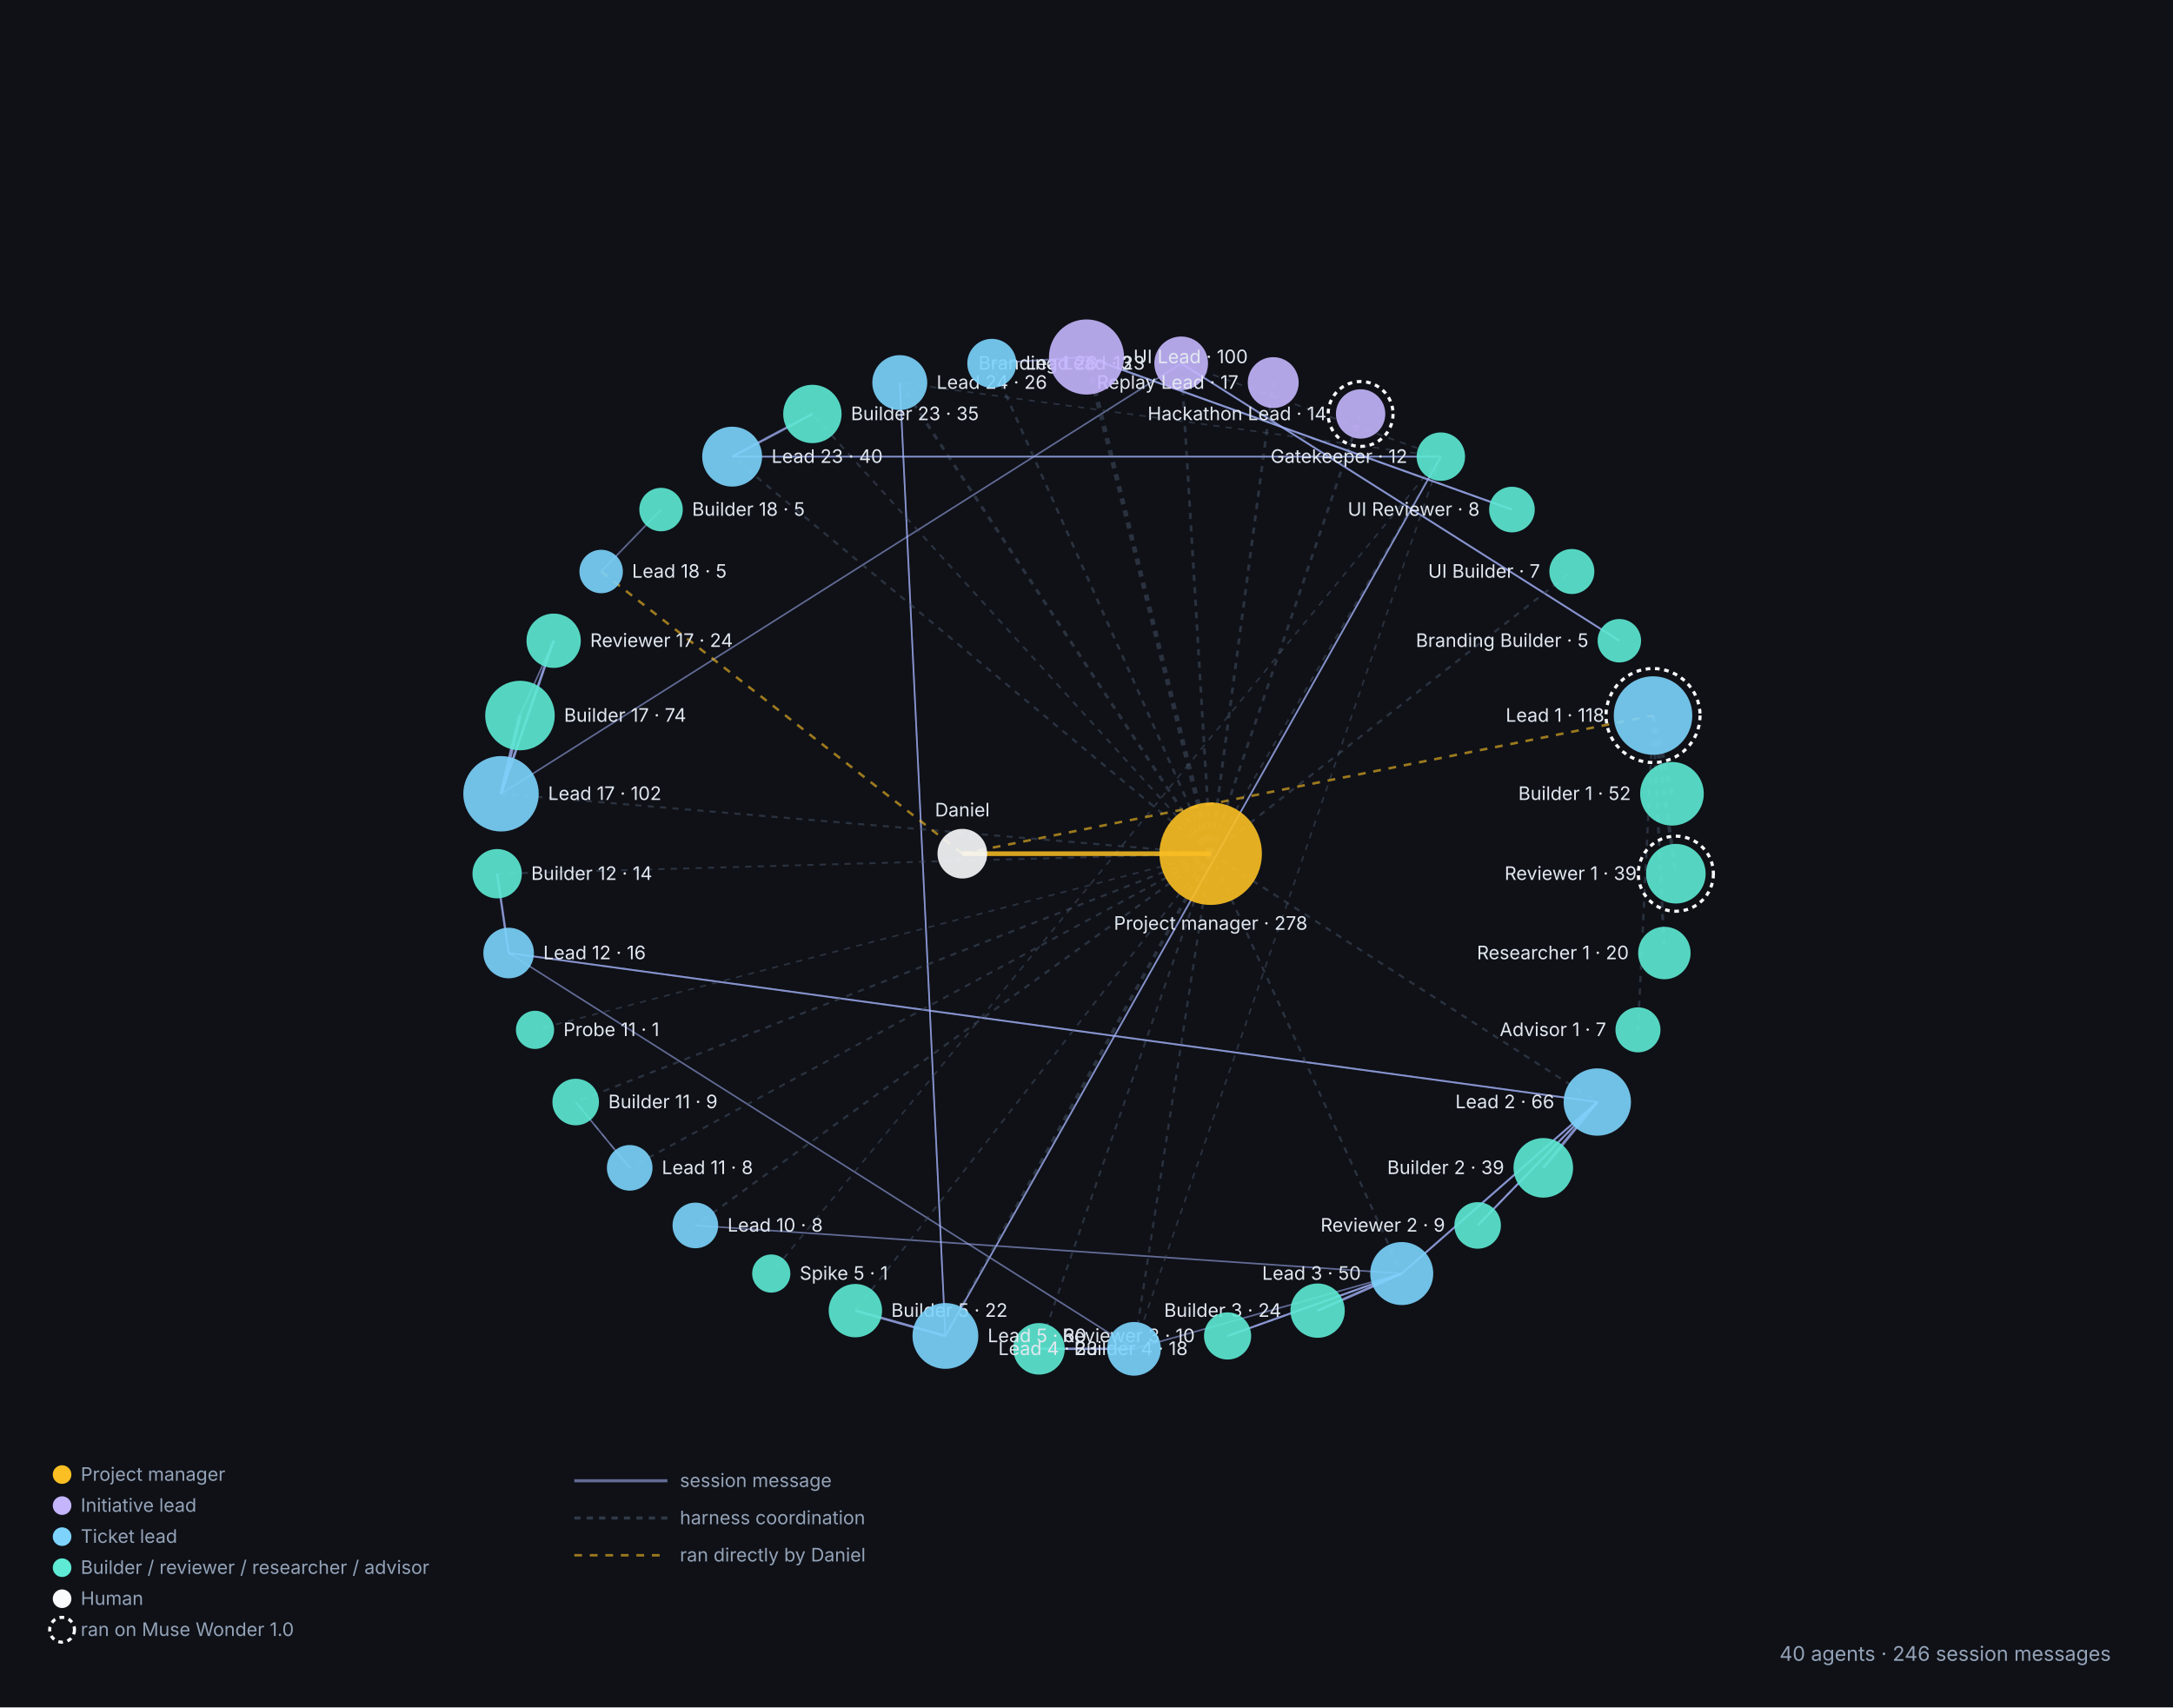
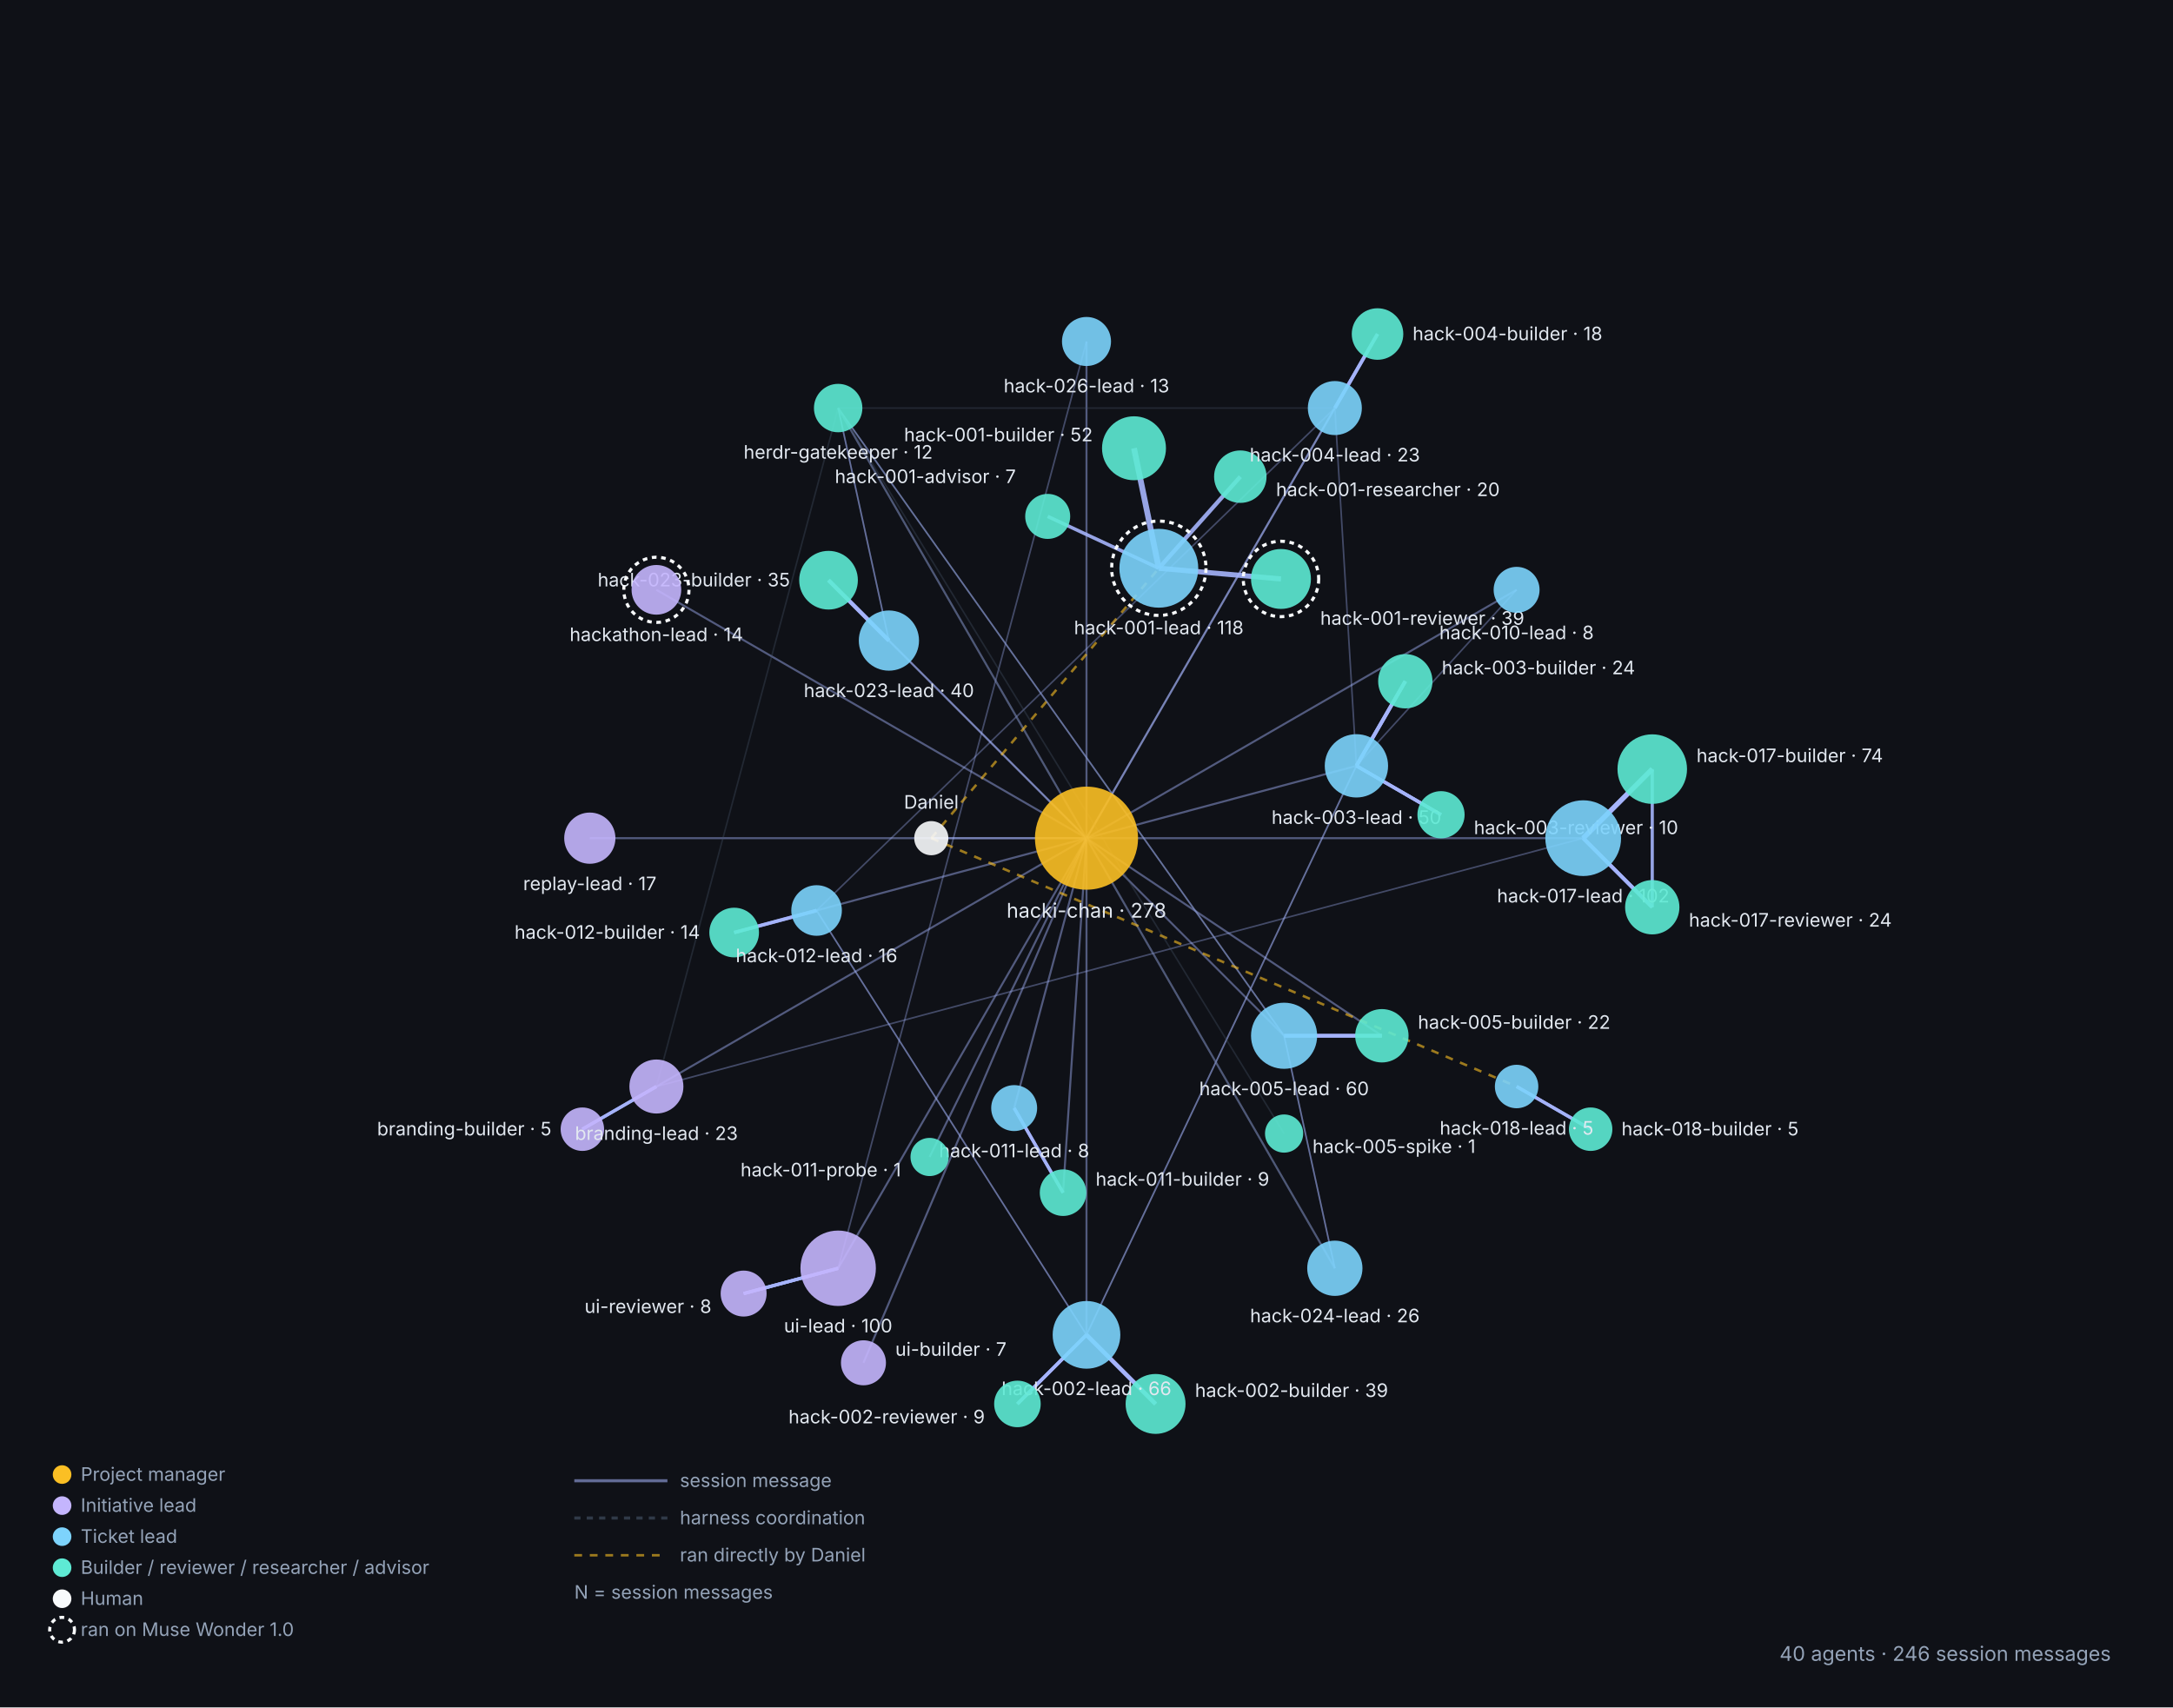
<svg xmlns="http://www.w3.org/2000/svg" viewBox="0 0 1400 1100" width="1400" height="1100" font-family="Inter, -apple-system, Segoe UI, Helvetica, Arial, sans-serif">
  <rect width="100%" height="100%" fill="#0f1117" />
-   <line x1="1043.3" y1="412.8" x2="761.0" y2="234.1" stroke="#a5b4fc" stroke-opacity="0.55" stroke-width="1.20" />
-   <line x1="761.0" y1="234.1" x2="1043.3" y2="412.8" stroke="#a5b4fc" stroke-opacity="0.55" stroke-width="1.13" />
-   <line x1="1065.0" y1="461.0" x2="1055.3" y2="663.5" stroke="#475569" stroke-opacity="0.5" stroke-width="1.41" stroke-dasharray="4 4" />
-   <line x1="1065.0" y1="461.0" x2="1077.2" y2="511.4" stroke="#475569" stroke-opacity="0.5" stroke-width="2.47" stroke-dasharray="4 4" />
-   <line x1="1065.0" y1="461.0" x2="1072.3" y2="614.0" stroke="#475569" stroke-opacity="0.5" stroke-width="1.84" stroke-dasharray="4 4" />
-   <line x1="1065.0" y1="461.0" x2="1079.7" y2="562.9" stroke="#475569" stroke-opacity="0.5" stroke-width="2.25" stroke-dasharray="4 4" />
-   <line x1="994.3" y1="752.4" x2="1029.1" y2="710.0" stroke="#a5b4fc" stroke-opacity="0.55" stroke-width="1.26" />
-   <line x1="1029.1" y1="710.0" x2="994.3" y2="752.4" stroke="#475569" stroke-opacity="0.5" stroke-width="1.60" stroke-dasharray="4 4" />
-   <line x1="1029.1" y1="710.0" x2="994.3" y2="752.4" stroke="#a5b4fc" stroke-opacity="0.55" stroke-width="1.91" />
-   <line x1="1029.1" y1="710.0" x2="952.0" y2="789.5" stroke="#475569" stroke-opacity="0.5" stroke-width="1.13" stroke-dasharray="4 4" />
-   <line x1="1029.1" y1="710.0" x2="952.0" y2="789.5" stroke="#a5b4fc" stroke-opacity="0.55" stroke-width="1.20" />
-   <line x1="1029.1" y1="710.0" x2="903.1" y2="820.5" stroke="#a5b4fc" stroke-opacity="0.55" stroke-width="1.26" />
-   <line x1="1029.1" y1="710.0" x2="327.7" y2="614.0" stroke="#a5b4fc" stroke-opacity="0.55" stroke-width="1.13" />
-   <line x1="952.0" y1="789.5" x2="1029.1" y2="710.0" stroke="#a5b4fc" stroke-opacity="0.55" stroke-width="1.26" />
-   <line x1="848.9" y1="844.4" x2="903.1" y2="820.5" stroke="#a5b4fc" stroke-opacity="0.55" stroke-width="1.60" />
-   <line x1="903.1" y1="820.5" x2="1029.1" y2="710.0" stroke="#a5b4fc" stroke-opacity="0.55" stroke-width="1.20" />
-   <line x1="903.1" y1="820.5" x2="848.9" y2="844.4" stroke="#475569" stroke-opacity="0.5" stroke-width="1.13" stroke-dasharray="4 4" />
-   <line x1="903.1" y1="820.5" x2="848.9" y2="844.4" stroke="#a5b4fc" stroke-opacity="0.55" stroke-width="1.53" />
-   <line x1="903.1" y1="820.5" x2="790.9" y2="860.7" stroke="#475569" stroke-opacity="0.5" stroke-width="1.13" stroke-dasharray="4 4" />
-   <line x1="903.1" y1="820.5" x2="790.9" y2="860.7" stroke="#a5b4fc" stroke-opacity="0.55" stroke-width="1.26" />
-   <line x1="903.1" y1="820.5" x2="730.6" y2="869.0" stroke="#a5b4fc" stroke-opacity="0.55" stroke-width="1.03" />
-   <line x1="903.1" y1="820.5" x2="448.0" y2="789.5" stroke="#a5b4fc" stroke-opacity="0.55" stroke-width="1.03" />
-   <line x1="790.9" y1="860.7" x2="903.1" y2="820.5" stroke="#a5b4fc" stroke-opacity="0.55" stroke-width="1.26" />
-   <line x1="669.4" y1="869.0" x2="730.6" y2="869.0" stroke="#a5b4fc" stroke-opacity="0.55" stroke-width="1.37" />
-   <line x1="730.6" y1="869.0" x2="669.4" y2="869.0" stroke="#a5b4fc" stroke-opacity="0.55" stroke-width="1.46" />
-   <line x1="551.1" y1="844.4" x2="609.1" y2="860.7" stroke="#a5b4fc" stroke-opacity="0.55" stroke-width="1.50" />
-   <line x1="609.1" y1="860.7" x2="551.1" y2="844.4" stroke="#475569" stroke-opacity="0.5" stroke-width="1.03" stroke-dasharray="4 4" />
-   <line x1="609.1" y1="860.7" x2="551.1" y2="844.4" stroke="#a5b4fc" stroke-opacity="0.55" stroke-width="1.53" />
-   <line x1="609.1" y1="860.7" x2="579.7" y2="246.5" stroke="#a5b4fc" stroke-opacity="0.55" stroke-width="1.03" />
-   <line x1="609.1" y1="860.7" x2="928.3" y2="294.2" stroke="#a5b4fc" stroke-opacity="0.55" stroke-width="1.03" />
-   <line x1="405.7" y1="752.4" x2="370.9" y2="710.0" stroke="#475569" stroke-opacity="0.5" stroke-width="1.13" stroke-dasharray="4 4" />
-   <line x1="405.7" y1="752.4" x2="370.9" y2="710.0" stroke="#a5b4fc" stroke-opacity="0.55" stroke-width="1.03" />
-   <line x1="320.3" y1="562.9" x2="327.7" y2="614.0" stroke="#a5b4fc" stroke-opacity="0.55" stroke-width="1.13" />
-   <line x1="327.7" y1="614.0" x2="1029.1" y2="710.0" stroke="#a5b4fc" stroke-opacity="0.55" stroke-width="1.13" />
-   <line x1="327.7" y1="614.0" x2="730.6" y2="869.0" stroke="#a5b4fc" stroke-opacity="0.55" stroke-width="1.03" />
-   <line x1="327.7" y1="614.0" x2="320.3" y2="562.9" stroke="#a5b4fc" stroke-opacity="0.55" stroke-width="1.50" />
-   <line x1="335.0" y1="461.0" x2="322.8" y2="511.4" stroke="#475569" stroke-opacity="0.5" stroke-width="1.03" stroke-dasharray="4 4" />
-   <line x1="335.0" y1="461.0" x2="322.8" y2="511.4" stroke="#a5b4fc" stroke-opacity="0.55" stroke-width="2.05" />
-   <line x1="335.0" y1="461.0" x2="356.7" y2="412.8" stroke="#a5b4fc" stroke-opacity="0.55" stroke-width="1.03" />
-   <line x1="322.8" y1="511.4" x2="761.0" y2="234.1" stroke="#a5b4fc" stroke-opacity="0.55" stroke-width="1.03" />
-   <line x1="322.8" y1="511.4" x2="335.0" y2="461.0" stroke="#475569" stroke-opacity="0.5" stroke-width="1.26" stroke-dasharray="4 4" />
-   <line x1="322.8" y1="511.4" x2="335.0" y2="461.0" stroke="#a5b4fc" stroke-opacity="0.55" stroke-width="2.25" />
-   <line x1="322.8" y1="511.4" x2="356.7" y2="412.8" stroke="#475569" stroke-opacity="0.5" stroke-width="1.26" stroke-dasharray="4 4" />
-   <line x1="322.8" y1="511.4" x2="356.7" y2="412.8" stroke="#a5b4fc" stroke-opacity="0.55" stroke-width="1.37" />
-   <line x1="356.7" y1="412.8" x2="322.8" y2="511.4" stroke="#a5b4fc" stroke-opacity="0.55" stroke-width="1.64" />
-   <line x1="425.9" y1="328.3" x2="387.3" y2="368.2" stroke="#a5b4fc" stroke-opacity="0.55" stroke-width="1.03" />
-   <line x1="387.3" y1="368.2" x2="425.9" y2="328.3" stroke="#475569" stroke-opacity="0.5" stroke-width="1.26" stroke-dasharray="4 4" />
-   <line x1="523.4" y1="266.7" x2="471.7" y2="294.2" stroke="#a5b4fc" stroke-opacity="0.55" stroke-width="1.03" />
-   <line x1="471.7" y1="294.2" x2="523.4" y2="266.7" stroke="#475569" stroke-opacity="0.5" stroke-width="1.78" stroke-dasharray="4 4" />
-   <line x1="471.7" y1="294.2" x2="523.4" y2="266.7" stroke="#a5b4fc" stroke-opacity="0.55" stroke-width="1.60" />
-   <line x1="471.7" y1="294.2" x2="928.3" y2="294.2" stroke="#a5b4fc" stroke-opacity="0.55" stroke-width="1.03" />
-   <line x1="579.7" y1="246.5" x2="609.1" y2="860.7" stroke="#a5b4fc" stroke-opacity="0.55" stroke-width="1.03" />
-   <line x1="639.0" y1="234.1" x2="700.0" y2="230.0" stroke="#a5b4fc" stroke-opacity="0.55" stroke-width="1.13" />
-   <line x1="780.0" y1="550.0" x2="761.0" y2="234.1" stroke="#475569" stroke-opacity="0.5" stroke-width="1.73" stroke-dasharray="4 4" />
-   <line x1="780.0" y1="550.0" x2="1029.1" y2="710.0" stroke="#475569" stroke-opacity="0.5" stroke-width="1.41" stroke-dasharray="4 4" />
-   <line x1="780.0" y1="550.0" x2="903.1" y2="820.5" stroke="#475569" stroke-opacity="0.5" stroke-width="1.41" stroke-dasharray="4 4" />
-   <line x1="780.0" y1="550.0" x2="669.4" y2="869.0" stroke="#475569" stroke-opacity="0.5" stroke-width="1.26" stroke-dasharray="4 4" />
-   <line x1="780.0" y1="550.0" x2="730.6" y2="869.0" stroke="#475569" stroke-opacity="0.5" stroke-width="1.37" stroke-dasharray="4 4" />
-   <line x1="780.0" y1="550.0" x2="551.1" y2="844.4" stroke="#475569" stroke-opacity="0.5" stroke-width="1.13" stroke-dasharray="4 4" />
-   <line x1="780.0" y1="550.0" x2="609.1" y2="860.7" stroke="#475569" stroke-opacity="0.5" stroke-width="2.15" stroke-dasharray="4 4" />
-   <line x1="780.0" y1="550.0" x2="448.0" y2="789.5" stroke="#475569" stroke-opacity="0.5" stroke-width="1.41" stroke-dasharray="4 4" />
-   <line x1="780.0" y1="550.0" x2="370.9" y2="710.0" stroke="#475569" stroke-opacity="0.5" stroke-width="1.37" stroke-dasharray="4 4" />
-   <line x1="780.0" y1="550.0" x2="405.7" y2="752.4" stroke="#475569" stroke-opacity="0.5" stroke-width="1.32" stroke-dasharray="4 4" />
-   <line x1="780.0" y1="550.0" x2="344.7" y2="663.5" stroke="#475569" stroke-opacity="0.5" stroke-width="1.03" stroke-dasharray="4 4" />
-   <line x1="780.0" y1="550.0" x2="320.3" y2="562.9" stroke="#475569" stroke-opacity="0.5" stroke-width="1.20" stroke-dasharray="4 4" />
-   <line x1="780.0" y1="550.0" x2="322.8" y2="511.4" stroke="#475569" stroke-opacity="0.5" stroke-width="1.32" stroke-dasharray="4 4" />
-   <line x1="780.0" y1="550.0" x2="523.4" y2="266.7" stroke="#475569" stroke-opacity="0.5" stroke-width="1.26" stroke-dasharray="4 4" />
-   <line x1="780.0" y1="550.0" x2="471.7" y2="294.2" stroke="#475569" stroke-opacity="0.5" stroke-width="1.41" stroke-dasharray="4 4" />
-   <line x1="780.0" y1="550.0" x2="579.7" y2="246.5" stroke="#475569" stroke-opacity="0.5" stroke-width="1.91" stroke-dasharray="4 4" />
-   <line x1="780.0" y1="550.0" x2="639.0" y2="234.1" stroke="#475569" stroke-opacity="0.5" stroke-width="1.57" stroke-dasharray="4 4" />
-   <line x1="780.0" y1="550.0" x2="876.6" y2="266.7" stroke="#475569" stroke-opacity="0.5" stroke-width="1.67" stroke-dasharray="4 4" />
-   <line x1="780.0" y1="550.0" x2="928.3" y2="294.2" stroke="#475569" stroke-opacity="0.5" stroke-width="1.13" stroke-dasharray="4 4" />
-   <line x1="780.0" y1="550.0" x2="820.3" y2="246.5" stroke="#475569" stroke-opacity="0.5" stroke-width="1.76" stroke-dasharray="4 4" />
-   <line x1="780.0" y1="550.0" x2="1012.7" y2="368.2" stroke="#475569" stroke-opacity="0.5" stroke-width="1.41" stroke-dasharray="4 4" />
-   <line x1="780.0" y1="550.0" x2="700.0" y2="230.0" stroke="#475569" stroke-opacity="0.5" stroke-width="3.00" stroke-dasharray="4 4" />
-   <line x1="928.3" y1="294.2" x2="761.0" y2="234.1" stroke="#475569" stroke-opacity="0.5" stroke-width="1.03" stroke-dasharray="4 4" />
-   <line x1="928.3" y1="294.2" x2="730.6" y2="869.0" stroke="#475569" stroke-opacity="0.5" stroke-width="1.03" stroke-dasharray="4 4" />
-   <line x1="928.3" y1="294.2" x2="609.1" y2="860.7" stroke="#475569" stroke-opacity="0.5" stroke-width="1.13" stroke-dasharray="4 4" />
-   <line x1="928.3" y1="294.2" x2="609.1" y2="860.7" stroke="#a5b4fc" stroke-opacity="0.55" stroke-width="1.03" />
-   <line x1="928.3" y1="294.2" x2="496.9" y2="820.5" stroke="#475569" stroke-opacity="0.5" stroke-width="1.03" stroke-dasharray="4 4" />
-   <line x1="928.3" y1="294.2" x2="471.7" y2="294.2" stroke="#a5b4fc" stroke-opacity="0.55" stroke-width="1.03" />
-   <line x1="928.3" y1="294.2" x2="579.7" y2="246.5" stroke="#475569" stroke-opacity="0.5" stroke-width="1.03" stroke-dasharray="4 4" />
-   <line x1="700.0" y1="230.0" x2="974.1" y2="328.3" stroke="#475569" stroke-opacity="0.5" stroke-width="1.03" stroke-dasharray="4 4" />
-   <line x1="700.0" y1="230.0" x2="974.1" y2="328.3" stroke="#a5b4fc" stroke-opacity="0.55" stroke-width="1.26" />
-   <line x1="974.1" y1="328.3" x2="700.0" y2="230.0" stroke="#a5b4fc" stroke-opacity="0.55" stroke-width="1.20" />
-   <line x1="620.0" y1="550.0" x2="780.0" y2="550.0" stroke="#fbbf24" stroke-opacity="0.85" stroke-width="3" />
-   <line x1="620.0" y1="550.0" x2="1065.0" y2="461.0" stroke="#fbbf24" stroke-opacity="0.6" stroke-width="1.6" stroke-dasharray="5 5" />
-   <line x1="620.0" y1="550.0" x2="387.3" y2="368.2" stroke="#fbbf24" stroke-opacity="0.6" stroke-width="1.6" stroke-dasharray="5 5" />
-   <circle cx="1043.3" cy="412.8" r="14.0" fill="#5eead4" fill-opacity="0.9" />
-   <text x="1023.4" y="416.8" font-size="12" fill="#e2e8f0" text-anchor="end">Branding Builder · 5</text>
-   <circle cx="761.0" cy="234.1" r="17.3" fill="#c4b5fd" fill-opacity="0.9" />
-   <text x="737.6" y="238.1" font-size="12" fill="#e2e8f0" text-anchor="end">Branding Lead · 23</text>
-   <circle cx="1055.3" cy="663.5" r="14.5" fill="#5eead4" fill-opacity="0.9" />
-   <text x="1034.8" y="667.5" font-size="12" fill="#e2e8f0" text-anchor="end">Advisor 1 · 7</text>
-   <circle cx="1077.2" cy="511.4" r="20.5" fill="#5eead4" fill-opacity="0.9" />
-   <text x="1050.7" y="515.4" font-size="12" fill="#e2e8f0" text-anchor="end">Builder 1 · 52</text>
-   <circle cx="1065.0" cy="461.0" r="25.3" fill="#7dd3fc" fill-opacity="0.9" />
-   <circle cx="1065.0" cy="461.0" r="30.3" fill="none" stroke="#f8fafc" stroke-width="2" stroke-dasharray="3 3" />
-   <text x="1033.7" y="465.0" font-size="12" fill="#e2e8f0" text-anchor="end">Lead 1 · 118</text>
-   <circle cx="1072.3" cy="614.0" r="16.9" fill="#5eead4" fill-opacity="0.9" />
-   <text x="1049.4" y="618.0" font-size="12" fill="#e2e8f0" text-anchor="end">Researcher 1 · 20</text>
-   <circle cx="1079.7" cy="562.9" r="19.2" fill="#5eead4" fill-opacity="0.9" />
-   <circle cx="1079.7" cy="562.9" r="24.2" fill="none" stroke="#f8fafc" stroke-width="2" stroke-dasharray="3 3" />
-   <text x="1054.5" y="566.9" font-size="12" fill="#e2e8f0" text-anchor="end">Reviewer 1 · 39</text>
-   <circle cx="994.3" cy="752.4" r="19.2" fill="#5eead4" fill-opacity="0.9" />
-   <text x="969.1" y="756.4" font-size="12" fill="#e2e8f0" text-anchor="end">Builder 2 · 39</text>
-   <circle cx="1029.1" cy="710.0" r="21.7" fill="#7dd3fc" fill-opacity="0.9" />
-   <text x="1001.4" y="714.0" font-size="12" fill="#e2e8f0" text-anchor="end">Lead 2 · 66</text>
-   <circle cx="952.0" cy="789.5" r="15.0" fill="#5eead4" fill-opacity="0.9" />
-   <text x="931.0" y="793.5" font-size="12" fill="#e2e8f0" text-anchor="end">Reviewer 2 · 9</text>
-   <circle cx="848.9" cy="844.4" r="17.5" fill="#5eead4" fill-opacity="0.9" />
-   <text x="825.5" y="848.4" font-size="12" fill="#e2e8f0" text-anchor="end">Builder 3 · 24</text>
-   <circle cx="903.1" cy="820.5" r="20.3" fill="#7dd3fc" fill-opacity="0.9" />
-   <text x="876.8" y="824.5" font-size="12" fill="#e2e8f0" text-anchor="end">Lead 3 · 50</text>
-   <circle cx="790.9" cy="860.7" r="15.2" fill="#5eead4" fill-opacity="0.9" />
-   <text x="769.8" y="864.7" font-size="12" fill="#e2e8f0" text-anchor="end">Reviewer 3 · 10</text>
-   <circle cx="669.4" cy="869.0" r="16.6" fill="#5eead4" fill-opacity="0.9" />
-   <text x="692.0" y="873.0" font-size="12" fill="#e2e8f0">Builder 4 · 18</text>
-   <circle cx="730.6" cy="869.0" r="17.3" fill="#7dd3fc" fill-opacity="0.9" />
-   <text x="707.2" y="873.0" font-size="12" fill="#e2e8f0" text-anchor="end">Lead 4 · 23</text>
-   <circle cx="551.1" cy="844.4" r="17.2" fill="#5eead4" fill-opacity="0.9" />
-   <text x="574.2" y="848.4" font-size="12" fill="#e2e8f0">Builder 5 · 22</text>
-   <circle cx="609.1" cy="860.7" r="21.2" fill="#7dd3fc" fill-opacity="0.9" />
-   <text x="636.3" y="864.7" font-size="12" fill="#e2e8f0">Lead 5 · 60</text>
-   <circle cx="496.9" cy="820.5" r="12.3" fill="#5eead4" fill-opacity="0.9" />
-   <text x="515.2" y="824.5" font-size="12" fill="#e2e8f0">Spike 5 · 1</text>
-   <circle cx="448.0" cy="789.5" r="14.7" fill="#7dd3fc" fill-opacity="0.9" />
-   <text x="468.7" y="793.5" font-size="12" fill="#e2e8f0">Lead 10 · 8</text>
-   <circle cx="370.9" cy="710.0" r="15.0" fill="#5eead4" fill-opacity="0.9" />
-   <text x="391.9" y="714.0" font-size="12" fill="#e2e8f0">Builder 11 · 9</text>
-   <circle cx="405.7" cy="752.4" r="14.7" fill="#7dd3fc" fill-opacity="0.9" />
-   <text x="426.4" y="756.4" font-size="12" fill="#e2e8f0">Lead 11 · 8</text>
-   <circle cx="344.7" cy="663.5" r="12.3" fill="#5eead4" fill-opacity="0.9" />
-   <text x="363.0" y="667.5" font-size="12" fill="#e2e8f0">Probe 11 · 1</text>
-   <circle cx="320.3" cy="562.9" r="15.9" fill="#5eead4" fill-opacity="0.9" />
-   <text x="342.2" y="566.9" font-size="12" fill="#e2e8f0">Builder 12 · 14</text>
-   <circle cx="327.7" cy="614.0" r="16.3" fill="#7dd3fc" fill-opacity="0.9" />
-   <text x="350.0" y="618.0" font-size="12" fill="#e2e8f0">Lead 12 · 16</text>
-   <circle cx="335.0" cy="461.0" r="22.4" fill="#5eead4" fill-opacity="0.9" />
-   <text x="363.4" y="465.0" font-size="12" fill="#e2e8f0">Builder 17 · 74</text>
-   <circle cx="322.8" cy="511.4" r="24.3" fill="#7dd3fc" fill-opacity="0.9" />
-   <text x="353.1" y="515.4" font-size="12" fill="#e2e8f0">Lead 17 · 102</text>
-   <circle cx="356.7" cy="412.8" r="17.5" fill="#5eead4" fill-opacity="0.9" />
-   <text x="380.2" y="416.8" font-size="12" fill="#e2e8f0">Reviewer 17 · 24</text>
-   <circle cx="425.9" cy="328.3" r="14.0" fill="#5eead4" fill-opacity="0.9" />
-   <text x="445.9" y="332.3" font-size="12" fill="#e2e8f0">Builder 18 · 5</text>
-   <circle cx="387.3" cy="368.2" r="14.0" fill="#7dd3fc" fill-opacity="0.9" />
-   <text x="407.2" y="372.2" font-size="12" fill="#e2e8f0">Lead 18 · 5</text>
-   <circle cx="523.4" cy="266.7" r="18.8" fill="#5eead4" fill-opacity="0.9" />
-   <text x="548.2" y="270.7" font-size="12" fill="#e2e8f0">Builder 23 · 35</text>
-   <circle cx="471.7" cy="294.2" r="19.3" fill="#7dd3fc" fill-opacity="0.9" />
-   <text x="497.1" y="298.2" font-size="12" fill="#e2e8f0">Lead 23 · 40</text>
-   <circle cx="579.7" cy="246.5" r="17.7" fill="#7dd3fc" fill-opacity="0.9" />
-   <text x="603.4" y="250.5" font-size="12" fill="#e2e8f0">Lead 24 · 26</text>
-   <circle cx="639.0" cy="234.1" r="15.8" fill="#7dd3fc" fill-opacity="0.9" />
-   <text x="660.8" y="238.1" font-size="12" fill="#e2e8f0">Lead 26 · 13</text>
-   <circle cx="876.6" cy="266.7" r="15.9" fill="#c4b5fd" fill-opacity="0.9" />
-   <circle cx="876.6" cy="266.7" r="20.9" fill="none" stroke="#f8fafc" stroke-width="2" stroke-dasharray="3 3" />
-   <text x="854.7" y="270.7" font-size="12" fill="#e2e8f0" text-anchor="end">Hackathon Lead · 14</text>
-   <circle cx="780.0" cy="550.0" r="33.0" fill="#fbbf24" fill-opacity="0.9" />
-   <text x="780.0" y="599.0" font-size="12" fill="#e2e8f0" text-anchor="middle">Project manager · 278</text>
-   <circle cx="928.3" cy="294.2" r="15.6" fill="#5eead4" fill-opacity="0.9" />
-   <text x="906.7" y="298.2" font-size="12" fill="#e2e8f0" text-anchor="end">Gatekeeper · 12</text>
-   <circle cx="820.3" cy="246.5" r="16.4" fill="#c4b5fd" fill-opacity="0.9" />
-   <text x="797.9" y="250.5" font-size="12" fill="#e2e8f0" text-anchor="end">Replay Lead · 17</text>
-   <circle cx="1012.7" cy="368.2" r="14.5" fill="#5eead4" fill-opacity="0.9" />
-   <text x="992.2" y="372.2" font-size="12" fill="#e2e8f0" text-anchor="end">UI Builder · 7</text>
-   <circle cx="700.0" cy="230.0" r="24.2" fill="#c4b5fd" fill-opacity="0.9" />
-   <text x="730.2" y="234.0" font-size="12" fill="#e2e8f0">UI Lead · 100</text>
-   <circle cx="974.1" cy="328.3" r="14.7" fill="#5eead4" fill-opacity="0.9" />
-   <text x="953.3" y="332.3" font-size="12" fill="#e2e8f0" text-anchor="end">UI Reviewer · 8</text>
-   <circle cx="620.0" cy="550.0" r="16.0" fill="#f8fafc" fill-opacity="0.9" />
-   <text x="620.0" y="526.0" font-size="12" fill="#e2e8f0" text-anchor="middle">Daniel</text>
+   <line x1="375.2" y1="727.5" x2="422.9" y2="700.0" stroke="#a5b4fc" stroke-opacity="0.9" stroke-width="2.10" />
+   <line x1="422.9" y1="700.0" x2="375.2" y2="727.5" stroke="#a5b4fc" stroke-opacity="0.9" stroke-width="2.07" />
+   <line x1="746.6" y1="366.1" x2="675.0" y2="332.7" stroke="#a5b4fc" stroke-opacity="0.9" stroke-width="2.23" />
+   <line x1="746.6" y1="366.1" x2="730.6" y2="288.8" stroke="#a5b4fc" stroke-opacity="0.9" stroke-width="3.73" />
+   <line x1="746.6" y1="366.1" x2="799.1" y2="307.1" stroke="#a5b4fc" stroke-opacity="0.9" stroke-width="2.67" />
+   <line x1="746.6" y1="366.1" x2="825.3" y2="373.0" stroke="#a5b4fc" stroke-opacity="0.9" stroke-width="3.30" />
+   <line x1="744.5" y1="904.5" x2="700.0" y2="860.0" stroke="#a5b4fc" stroke-opacity="0.9" stroke-width="2.13" />
+   <line x1="700.0" y1="860.0" x2="744.5" y2="904.5" stroke="#a5b4fc" stroke-opacity="0.9" stroke-width="2.40" />
+   <line x1="700.0" y1="860.0" x2="744.5" y2="904.5" stroke="#a5b4fc" stroke-opacity="0.9" stroke-width="2.77" />
+   <line x1="700.0" y1="860.0" x2="655.5" y2="904.5" stroke="#a5b4fc" stroke-opacity="0.9" stroke-width="2.07" />
+   <line x1="700.0" y1="860.0" x2="655.5" y2="904.5" stroke="#a5b4fc" stroke-opacity="0.9" stroke-width="2.10" />
+   <line x1="700.0" y1="860.0" x2="873.9" y2="493.4" stroke="#a5b4fc" stroke-opacity="0.35" stroke-width="1.07" />
+   <line x1="700.0" y1="860.0" x2="526.1" y2="586.6" stroke="#a5b4fc" stroke-opacity="0.35" stroke-width="1.03" />
+   <line x1="655.5" y1="904.5" x2="700.0" y2="860.0" stroke="#a5b4fc" stroke-opacity="0.9" stroke-width="2.13" />
+   <line x1="905.4" y1="438.9" x2="873.9" y2="493.4" stroke="#a5b4fc" stroke-opacity="0.9" stroke-width="2.40" />
+   <line x1="873.9" y1="493.4" x2="700.0" y2="860.0" stroke="#a5b4fc" stroke-opacity="0.35" stroke-width="1.05" />
+   <line x1="873.9" y1="493.4" x2="905.4" y2="438.9" stroke="#a5b4fc" stroke-opacity="0.9" stroke-width="2.07" />
+   <line x1="873.9" y1="493.4" x2="905.4" y2="438.9" stroke="#a5b4fc" stroke-opacity="0.9" stroke-width="2.33" />
+   <line x1="873.9" y1="493.4" x2="928.4" y2="524.9" stroke="#a5b4fc" stroke-opacity="0.9" stroke-width="2.07" />
+   <line x1="873.9" y1="493.4" x2="928.4" y2="524.9" stroke="#a5b4fc" stroke-opacity="0.9" stroke-width="2.13" />
+   <line x1="873.9" y1="493.4" x2="860.0" y2="262.9" stroke="#a5b4fc" stroke-opacity="0.35" stroke-width="1.02" />
+   <line x1="873.9" y1="493.4" x2="977.1" y2="380.0" stroke="#a5b4fc" stroke-opacity="0.35" stroke-width="1.02" />
+   <line x1="928.4" y1="524.9" x2="873.9" y2="493.4" stroke="#a5b4fc" stroke-opacity="0.9" stroke-width="2.13" />
+   <line x1="887.5" y1="215.2" x2="860.0" y2="262.9" stroke="#a5b4fc" stroke-opacity="0.9" stroke-width="2.20" />
+   <line x1="860.0" y1="262.9" x2="887.5" y2="215.2" stroke="#a5b4fc" stroke-opacity="0.9" stroke-width="2.27" />
+   <line x1="890.3" y1="667.3" x2="827.3" y2="667.3" stroke="#a5b4fc" stroke-opacity="0.9" stroke-width="2.30" />
+   <line x1="827.3" y1="667.3" x2="890.3" y2="667.3" stroke="#a5b4fc" stroke-opacity="0.9" stroke-width="2.03" />
+   <line x1="827.3" y1="667.3" x2="890.3" y2="667.3" stroke="#a5b4fc" stroke-opacity="0.9" stroke-width="2.33" />
+   <line x1="827.3" y1="667.3" x2="860.0" y2="817.1" stroke="#a5b4fc" stroke-opacity="0.35" stroke-width="1.02" />
+   <line x1="827.3" y1="667.3" x2="540.0" y2="262.9" stroke="#a5b4fc" stroke-opacity="0.35" stroke-width="1.02" />
+   <line x1="653.4" y1="713.9" x2="684.9" y2="768.4" stroke="#a5b4fc" stroke-opacity="0.9" stroke-width="2.07" />
+   <line x1="653.4" y1="713.9" x2="684.9" y2="768.4" stroke="#a5b4fc" stroke-opacity="0.9" stroke-width="2.03" />
+   <line x1="473.0" y1="600.8" x2="526.1" y2="586.6" stroke="#a5b4fc" stroke-opacity="0.9" stroke-width="2.07" />
+   <line x1="526.1" y1="586.6" x2="700.0" y2="860.0" stroke="#a5b4fc" stroke-opacity="0.35" stroke-width="1.03" />
+   <line x1="526.1" y1="586.6" x2="860.0" y2="262.9" stroke="#a5b4fc" stroke-opacity="0.35" stroke-width="1.02" />
+   <line x1="526.1" y1="586.6" x2="473.0" y2="600.8" stroke="#a5b4fc" stroke-opacity="0.9" stroke-width="2.30" />
+   <line x1="1064.5" y1="495.5" x2="1020.0" y2="540.0" stroke="#a5b4fc" stroke-opacity="0.9" stroke-width="2.03" />
+   <line x1="1064.5" y1="495.5" x2="1020.0" y2="540.0" stroke="#a5b4fc" stroke-opacity="0.9" stroke-width="2.97" />
+   <line x1="1064.5" y1="495.5" x2="1064.5" y2="584.5" stroke="#a5b4fc" stroke-opacity="0.9" stroke-width="2.03" />
+   <line x1="1020.0" y1="540.0" x2="422.9" y2="700.0" stroke="#a5b4fc" stroke-opacity="0.35" stroke-width="1.02" />
+   <line x1="1020.0" y1="540.0" x2="1064.5" y2="495.5" stroke="#a5b4fc" stroke-opacity="0.9" stroke-width="2.13" />
+   <line x1="1020.0" y1="540.0" x2="1064.5" y2="495.5" stroke="#a5b4fc" stroke-opacity="0.9" stroke-width="3.30" />
+   <line x1="1020.0" y1="540.0" x2="1064.5" y2="584.5" stroke="#a5b4fc" stroke-opacity="0.9" stroke-width="2.13" />
+   <line x1="1020.0" y1="540.0" x2="1064.5" y2="584.5" stroke="#a5b4fc" stroke-opacity="0.9" stroke-width="2.20" />
+   <line x1="1064.5" y1="584.5" x2="1020.0" y2="540.0" stroke="#a5b4fc" stroke-opacity="0.9" stroke-width="2.43" />
+   <line x1="1024.8" y1="727.5" x2="977.1" y2="700.0" stroke="#a5b4fc" stroke-opacity="0.9" stroke-width="2.03" />
+   <line x1="977.1" y1="700.0" x2="1024.8" y2="727.5" stroke="#a5b4fc" stroke-opacity="0.9" stroke-width="2.13" />
+   <line x1="533.8" y1="373.8" x2="572.7" y2="412.7" stroke="#a5b4fc" stroke-opacity="0.9" stroke-width="2.03" />
+   <line x1="572.7" y1="412.7" x2="533.8" y2="373.8" stroke="#a5b4fc" stroke-opacity="0.9" stroke-width="2.60" />
+   <line x1="572.7" y1="412.7" x2="533.8" y2="373.8" stroke="#a5b4fc" stroke-opacity="0.9" stroke-width="2.40" />
+   <line x1="572.7" y1="412.7" x2="540.0" y2="262.9" stroke="#a5b4fc" stroke-opacity="0.35" stroke-width="1.02" />
+   <line x1="860.0" y1="817.1" x2="827.3" y2="667.3" stroke="#a5b4fc" stroke-opacity="0.35" stroke-width="1.02" />
+   <line x1="700.0" y1="220.0" x2="540.0" y2="817.1" stroke="#a5b4fc" stroke-opacity="0.35" stroke-width="1.03" />
+   <line x1="700.0" y1="540.0" x2="422.9" y2="700.0" stroke="#a5b4fc" stroke-opacity="0.45" stroke-width="1.3" />
+   <line x1="700.0" y1="540.0" x2="700.0" y2="860.0" stroke="#a5b4fc" stroke-opacity="0.45" stroke-width="1.3" />
+   <line x1="700.0" y1="540.0" x2="873.9" y2="493.4" stroke="#a5b4fc" stroke-opacity="0.45" stroke-width="1.3" />
+   <line x1="700.0" y1="540.0" x2="887.5" y2="215.2" stroke="#a5b4fc" stroke-opacity="0.45" stroke-width="1.3" />
+   <line x1="700.0" y1="540.0" x2="860.0" y2="262.9" stroke="#a5b4fc" stroke-opacity="0.45" stroke-width="1.3" />
+   <line x1="700.0" y1="540.0" x2="890.3" y2="667.3" stroke="#a5b4fc" stroke-opacity="0.45" stroke-width="1.3" />
+   <line x1="700.0" y1="540.0" x2="827.3" y2="667.3" stroke="#a5b4fc" stroke-opacity="0.45" stroke-width="1.3" />
+   <line x1="700.0" y1="540.0" x2="977.1" y2="380.0" stroke="#a5b4fc" stroke-opacity="0.45" stroke-width="1.3" />
+   <line x1="700.0" y1="540.0" x2="684.9" y2="768.4" stroke="#a5b4fc" stroke-opacity="0.45" stroke-width="1.3" />
+   <line x1="700.0" y1="540.0" x2="653.4" y2="713.9" stroke="#a5b4fc" stroke-opacity="0.45" stroke-width="1.3" />
+   <line x1="700.0" y1="540.0" x2="598.9" y2="745.4" stroke="#a5b4fc" stroke-opacity="0.45" stroke-width="1.3" />
+   <line x1="700.0" y1="540.0" x2="473.0" y2="600.8" stroke="#a5b4fc" stroke-opacity="0.45" stroke-width="1.3" />
+   <line x1="700.0" y1="540.0" x2="1020.0" y2="540.0" stroke="#a5b4fc" stroke-opacity="0.45" stroke-width="1.3" />
+   <line x1="700.0" y1="540.0" x2="533.8" y2="373.8" stroke="#a5b4fc" stroke-opacity="0.45" stroke-width="1.3" />
+   <line x1="700.0" y1="540.0" x2="572.7" y2="412.7" stroke="#a5b4fc" stroke-opacity="0.45" stroke-width="1.3" />
+   <line x1="700.0" y1="540.0" x2="860.0" y2="817.1" stroke="#a5b4fc" stroke-opacity="0.45" stroke-width="1.3" />
+   <line x1="700.0" y1="540.0" x2="700.0" y2="220.0" stroke="#a5b4fc" stroke-opacity="0.45" stroke-width="1.3" />
+   <line x1="700.0" y1="540.0" x2="422.9" y2="380.0" stroke="#a5b4fc" stroke-opacity="0.45" stroke-width="1.3" />
+   <line x1="700.0" y1="540.0" x2="540.0" y2="262.9" stroke="#a5b4fc" stroke-opacity="0.45" stroke-width="1.3" />
+   <line x1="700.0" y1="540.0" x2="380.0" y2="540.0" stroke="#a5b4fc" stroke-opacity="0.45" stroke-width="1.3" />
+   <line x1="700.0" y1="540.0" x2="556.3" y2="878.0" stroke="#a5b4fc" stroke-opacity="0.45" stroke-width="1.3" />
+   <line x1="700.0" y1="540.0" x2="540.0" y2="817.1" stroke="#a5b4fc" stroke-opacity="0.45" stroke-width="1.3" />
+   <line x1="540.0" y1="262.9" x2="422.9" y2="700.0" stroke="#475569" stroke-opacity="0.35" stroke-width="1" />
+   <line x1="540.0" y1="262.9" x2="860.0" y2="262.9" stroke="#475569" stroke-opacity="0.35" stroke-width="1" />
+   <line x1="540.0" y1="262.9" x2="827.3" y2="667.3" stroke="#475569" stroke-opacity="0.35" stroke-width="1" />
+   <line x1="540.0" y1="262.9" x2="827.3" y2="667.3" stroke="#a5b4fc" stroke-opacity="0.35" stroke-width="1.02" />
+   <line x1="540.0" y1="262.9" x2="827.3" y2="730.3" stroke="#475569" stroke-opacity="0.35" stroke-width="1" />
+   <line x1="540.0" y1="262.9" x2="572.7" y2="412.7" stroke="#a5b4fc" stroke-opacity="0.35" stroke-width="1.02" />
+   <line x1="540.0" y1="262.9" x2="860.0" y2="817.1" stroke="#475569" stroke-opacity="0.35" stroke-width="1" />
+   <line x1="540.0" y1="817.1" x2="479.1" y2="833.4" stroke="#a5b4fc" stroke-opacity="0.9" stroke-width="2.03" />
+   <line x1="540.0" y1="817.1" x2="479.1" y2="833.4" stroke="#a5b4fc" stroke-opacity="0.9" stroke-width="2.13" />
+   <line x1="479.1" y1="833.4" x2="540.0" y2="817.1" stroke="#a5b4fc" stroke-opacity="0.9" stroke-width="2.10" />
+   <line x1="600.0" y1="540.0" x2="700.0" y2="540.0" stroke="#a5b4fc" stroke-opacity="0.45" stroke-width="1.3" />
+   <line x1="600.0" y1="540.0" x2="746.6" y2="366.1" stroke="#fbbf24" stroke-opacity="0.6" stroke-width="1.6" stroke-dasharray="5 5" />
+   <line x1="600.0" y1="540.0" x2="977.1" y2="700.0" stroke="#fbbf24" stroke-opacity="0.6" stroke-width="1.6" stroke-dasharray="5 5" />
+   <circle cx="375.2" cy="727.5" r="14.0" fill="#c4b5fd" fill-opacity="0.9" />
+   <text x="355.3" y="731.5" font-size="12" fill="#e2e8f0" text-anchor="end">branding-builder · 5</text>
+   <circle cx="422.9" cy="700.0" r="17.4" fill="#c4b5fd" fill-opacity="0.9" />
+   <text x="422.9" y="734.4" font-size="12" fill="#e2e8f0" text-anchor="middle">branding-lead · 23</text>
+   <circle cx="675.0" cy="332.7" r="14.5" fill="#5eead4" fill-opacity="0.9" />
+   <text x="654.5" y="311.2" font-size="12" fill="#e2e8f0" text-anchor="end">hack-001-advisor · 7</text>
+   <circle cx="730.6" cy="288.8" r="20.6" fill="#5eead4" fill-opacity="0.9" />
+   <text x="704.0" y="284.3" font-size="12" fill="#e2e8f0" text-anchor="end">hack-001-builder · 52</text>
+   <circle cx="746.6" cy="366.1" r="25.4" fill="#7dd3fc" fill-opacity="0.9" />
+   <circle cx="746.6" cy="366.1" r="30.4" fill="none" stroke="#f8fafc" stroke-width="2" stroke-dasharray="3 3" />
+   <text x="746.6" y="408.6" font-size="12" fill="#e2e8f0" text-anchor="middle">hack-001-lead · 118</text>
+   <circle cx="799.1" cy="307.1" r="16.9" fill="#5eead4" fill-opacity="0.9" />
+   <text x="822.1" y="319.6" font-size="12" fill="#e2e8f0" text-anchor="start">hack-001-researcher · 20</text>
+   <circle cx="825.3" cy="373.0" r="19.3" fill="#5eead4" fill-opacity="0.9" />
+   <circle cx="825.3" cy="373.0" r="24.3" fill="none" stroke="#f8fafc" stroke-width="2" stroke-dasharray="3 3" />
+   <text x="850.6" y="402.5" font-size="12" fill="#e2e8f0" text-anchor="start">hack-001-reviewer · 39</text>
+   <circle cx="744.5" cy="904.5" r="19.3" fill="#5eead4" fill-opacity="0.9" />
+   <text x="769.9" y="900.0" font-size="12" fill="#e2e8f0" text-anchor="start">hack-002-builder · 39</text>
+   <circle cx="700.0" cy="860.0" r="21.8" fill="#7dd3fc" fill-opacity="0.9" />
+   <text x="700.0" y="898.8" font-size="12" fill="#e2e8f0" text-anchor="middle">hack-002-lead · 66</text>
+   <circle cx="655.5" cy="904.5" r="15.0" fill="#5eead4" fill-opacity="0.9" />
+   <text x="634.5" y="917.0" font-size="12" fill="#e2e8f0" text-anchor="end">hack-002-reviewer · 9</text>
+   <circle cx="905.4" cy="438.9" r="17.5" fill="#5eead4" fill-opacity="0.9" />
+   <text x="928.9" y="434.4" font-size="12" fill="#e2e8f0" text-anchor="start">hack-003-builder · 24</text>
+   <circle cx="873.9" cy="493.4" r="20.4" fill="#7dd3fc" fill-opacity="0.9" />
+   <text x="873.9" y="530.8" font-size="12" fill="#e2e8f0" text-anchor="middle">hack-003-lead · 50</text>
+   <circle cx="928.4" cy="524.9" r="15.2" fill="#5eead4" fill-opacity="0.9" />
+   <text x="949.6" y="537.4" font-size="12" fill="#e2e8f0" text-anchor="start">hack-003-reviewer · 10</text>
+   <circle cx="887.5" cy="215.2" r="16.6" fill="#5eead4" fill-opacity="0.9" />
+   <text x="910.1" y="219.2" font-size="12" fill="#e2e8f0" text-anchor="start">hack-004-builder · 18</text>
+   <circle cx="860.0" cy="262.9" r="17.4" fill="#7dd3fc" fill-opacity="0.9" />
+   <text x="860.0" y="297.3" font-size="12" fill="#e2e8f0" text-anchor="middle">hack-004-lead · 23</text>
+   <circle cx="890.3" cy="667.3" r="17.2" fill="#5eead4" fill-opacity="0.9" />
+   <text x="913.5" y="662.8" font-size="12" fill="#e2e8f0" text-anchor="start">hack-005-builder · 22</text>
+   <circle cx="827.3" cy="667.3" r="21.3" fill="#7dd3fc" fill-opacity="0.9" />
+   <text x="827.3" y="705.6" font-size="12" fill="#e2e8f0" text-anchor="middle">hack-005-lead · 60</text>
+   <circle cx="827.3" cy="730.3" r="12.3" fill="#5eead4" fill-opacity="0.9" />
+   <text x="845.6" y="742.8" font-size="12" fill="#e2e8f0" text-anchor="start">hack-005-spike · 1</text>
+   <circle cx="977.1" cy="380.0" r="14.8" fill="#7dd3fc" fill-opacity="0.9" />
+   <text x="977.1" y="411.8" font-size="12" fill="#e2e8f0" text-anchor="middle">hack-010-lead · 8</text>
+   <circle cx="684.9" cy="768.4" r="15.0" fill="#5eead4" fill-opacity="0.9" />
+   <text x="705.9" y="763.9" font-size="12" fill="#e2e8f0" text-anchor="start">hack-011-builder · 9</text>
+   <circle cx="653.4" cy="713.9" r="14.8" fill="#7dd3fc" fill-opacity="0.9" />
+   <text x="653.4" y="745.6" font-size="12" fill="#e2e8f0" text-anchor="middle">hack-011-lead · 8</text>
+   <circle cx="598.9" cy="745.4" r="12.3" fill="#5eead4" fill-opacity="0.9" />
+   <text x="580.5" y="757.9" font-size="12" fill="#e2e8f0" text-anchor="end">hack-011-probe · 1</text>
+   <circle cx="473.0" cy="600.8" r="16.0" fill="#5eead4" fill-opacity="0.9" />
+   <text x="451.0" y="604.8" font-size="12" fill="#e2e8f0" text-anchor="end">hack-012-builder · 14</text>
+   <circle cx="526.1" cy="586.6" r="16.3" fill="#7dd3fc" fill-opacity="0.9" />
+   <text x="526.1" y="619.9" font-size="12" fill="#e2e8f0" text-anchor="middle">hack-012-lead · 16</text>
+   <circle cx="1064.5" cy="495.5" r="22.4" fill="#5eead4" fill-opacity="0.9" />
+   <text x="1093.0" y="491.0" font-size="12" fill="#e2e8f0" text-anchor="start">hack-017-builder · 74</text>
+   <circle cx="1020.0" cy="540.0" r="24.4" fill="#7dd3fc" fill-opacity="0.9" />
+   <text x="1020.0" y="581.4" font-size="12" fill="#e2e8f0" text-anchor="middle">hack-017-lead · 102</text>
+   <circle cx="1064.5" cy="584.5" r="17.5" fill="#5eead4" fill-opacity="0.9" />
+   <text x="1088.1" y="597.0" font-size="12" fill="#e2e8f0" text-anchor="start">hack-017-reviewer · 24</text>
+   <circle cx="1024.8" cy="727.5" r="14.0" fill="#5eead4" fill-opacity="0.9" />
+   <text x="1044.7" y="731.5" font-size="12" fill="#e2e8f0" text-anchor="start">hack-018-builder · 5</text>
+   <circle cx="977.1" cy="700.0" r="14.0" fill="#7dd3fc" fill-opacity="0.9" />
+   <text x="977.1" y="731.0" font-size="12" fill="#e2e8f0" text-anchor="middle">hack-018-lead · 5</text>
+   <circle cx="533.8" cy="373.8" r="18.9" fill="#5eead4" fill-opacity="0.9" />
+   <text x="509.0" y="377.8" font-size="12" fill="#e2e8f0" text-anchor="end">hack-023-builder · 35</text>
+   <circle cx="572.7" cy="412.7" r="19.4" fill="#7dd3fc" fill-opacity="0.9" />
+   <text x="572.7" y="449.1" font-size="12" fill="#e2e8f0" text-anchor="middle">hack-023-lead · 40</text>
+   <circle cx="860.0" cy="817.1" r="17.8" fill="#7dd3fc" fill-opacity="0.9" />
+   <text x="860.0" y="851.9" font-size="12" fill="#e2e8f0" text-anchor="middle">hack-024-lead · 26</text>
+   <circle cx="700.0" cy="220.0" r="15.8" fill="#7dd3fc" fill-opacity="0.9" />
+   <text x="700.0" y="252.8" font-size="12" fill="#e2e8f0" text-anchor="middle">hack-026-lead · 13</text>
+   <circle cx="422.9" cy="380.0" r="16.0" fill="#c4b5fd" fill-opacity="0.9" />
+   <circle cx="422.9" cy="380.0" r="21.0" fill="none" stroke="#f8fafc" stroke-width="2" stroke-dasharray="3 3" />
+   <text x="422.9" y="413.0" font-size="12" fill="#e2e8f0" text-anchor="middle">hackathon-lead · 14</text>
+   <circle cx="700.0" cy="540.0" r="33.2" fill="#fbbf24" fill-opacity="0.9" />
+   <text x="700.0" y="591.2" font-size="13" fill="#e2e8f0" text-anchor="middle">hacki-chan · 278</text>
+   <circle cx="540.0" cy="262.9" r="15.6" fill="#5eead4" fill-opacity="0.9" />
+   <text x="540.0" y="295.5" font-size="12" fill="#e2e8f0" text-anchor="middle">herdr-gatekeeper · 12</text>
+   <circle cx="380.0" cy="540.0" r="16.5" fill="#c4b5fd" fill-opacity="0.9" />
+   <text x="380.0" y="573.5" font-size="12" fill="#e2e8f0" text-anchor="middle">replay-lead · 17</text>
+   <circle cx="556.3" cy="878.0" r="14.5" fill="#c4b5fd" fill-opacity="0.9" />
+   <text x="576.8" y="873.5" font-size="12" fill="#e2e8f0" text-anchor="start">ui-builder · 7</text>
+   <circle cx="540.0" cy="817.1" r="24.3" fill="#c4b5fd" fill-opacity="0.9" />
+   <text x="540.0" y="858.4" font-size="12" fill="#e2e8f0" text-anchor="middle">ui-lead · 100</text>
+   <circle cx="479.1" cy="833.4" r="14.8" fill="#c4b5fd" fill-opacity="0.9" />
+   <text x="458.4" y="845.9" font-size="12" fill="#e2e8f0" text-anchor="end">ui-reviewer · 8</text>
+   <circle cx="600.0" cy="540.0" r="11.0" fill="#f8fafc" fill-opacity="0.9" />
+   <text x="600.0" y="521.0" font-size="12" fill="#e2e8f0" text-anchor="middle">Daniel</text>
  <circle cx="40" cy="950" r="6" fill="#fbbf24" />
  <text x="52" y="954" font-size="12" fill="#94a3b8">Project manager</text>
  <circle cx="40" cy="970" r="6" fill="#c4b5fd" />
  <text x="52" y="974" font-size="12" fill="#94a3b8">Initiative lead</text>
  <circle cx="40" cy="990" r="6" fill="#7dd3fc" />
  <text x="52" y="994" font-size="12" fill="#94a3b8">Ticket lead</text>
  <circle cx="40" cy="1010" r="6" fill="#5eead4" />
  <text x="52" y="1014" font-size="12" fill="#94a3b8">Builder / reviewer / researcher / advisor</text>
  <circle cx="40" cy="1030" r="6" fill="#f8fafc" />
  <text x="52" y="1034" font-size="12" fill="#94a3b8">Human</text>
  <circle cx="40" cy="1050" r="8" fill="none" stroke="#f8fafc" stroke-width="2" stroke-dasharray="3 3" />
  <text x="52" y="1054" font-size="12" fill="#94a3b8">ran on Muse Wonder 1.0</text>
  <line x1="370" y1="954" x2="430" y2="954" stroke="#a5b4fc" stroke-opacity="0.55" stroke-width="2" />
  <text x="438" y="958" font-size="12" fill="#94a3b8">session message</text>
  <line x1="370" y1="978" x2="430" y2="978" stroke="#475569" stroke-opacity="0.6" stroke-width="2" stroke-dasharray="4 4" />
  <text x="438" y="982" font-size="12" fill="#94a3b8">harness coordination</text>
  <line x1="370" y1="1002" x2="430" y2="1002" stroke="#fbbf24" stroke-opacity="0.6" stroke-width="1.6" stroke-dasharray="5 5" />
  <text x="438" y="1006" font-size="12" fill="#94a3b8">ran directly by Daniel</text>
+   <text x="370" y="1030" font-size="12" fill="#94a3b8">N = session messages</text>
  <text x="1360" y="1070" font-size="13" fill="#94a3b8" text-anchor="end">40 agents · 246 session messages</text>
</svg>
